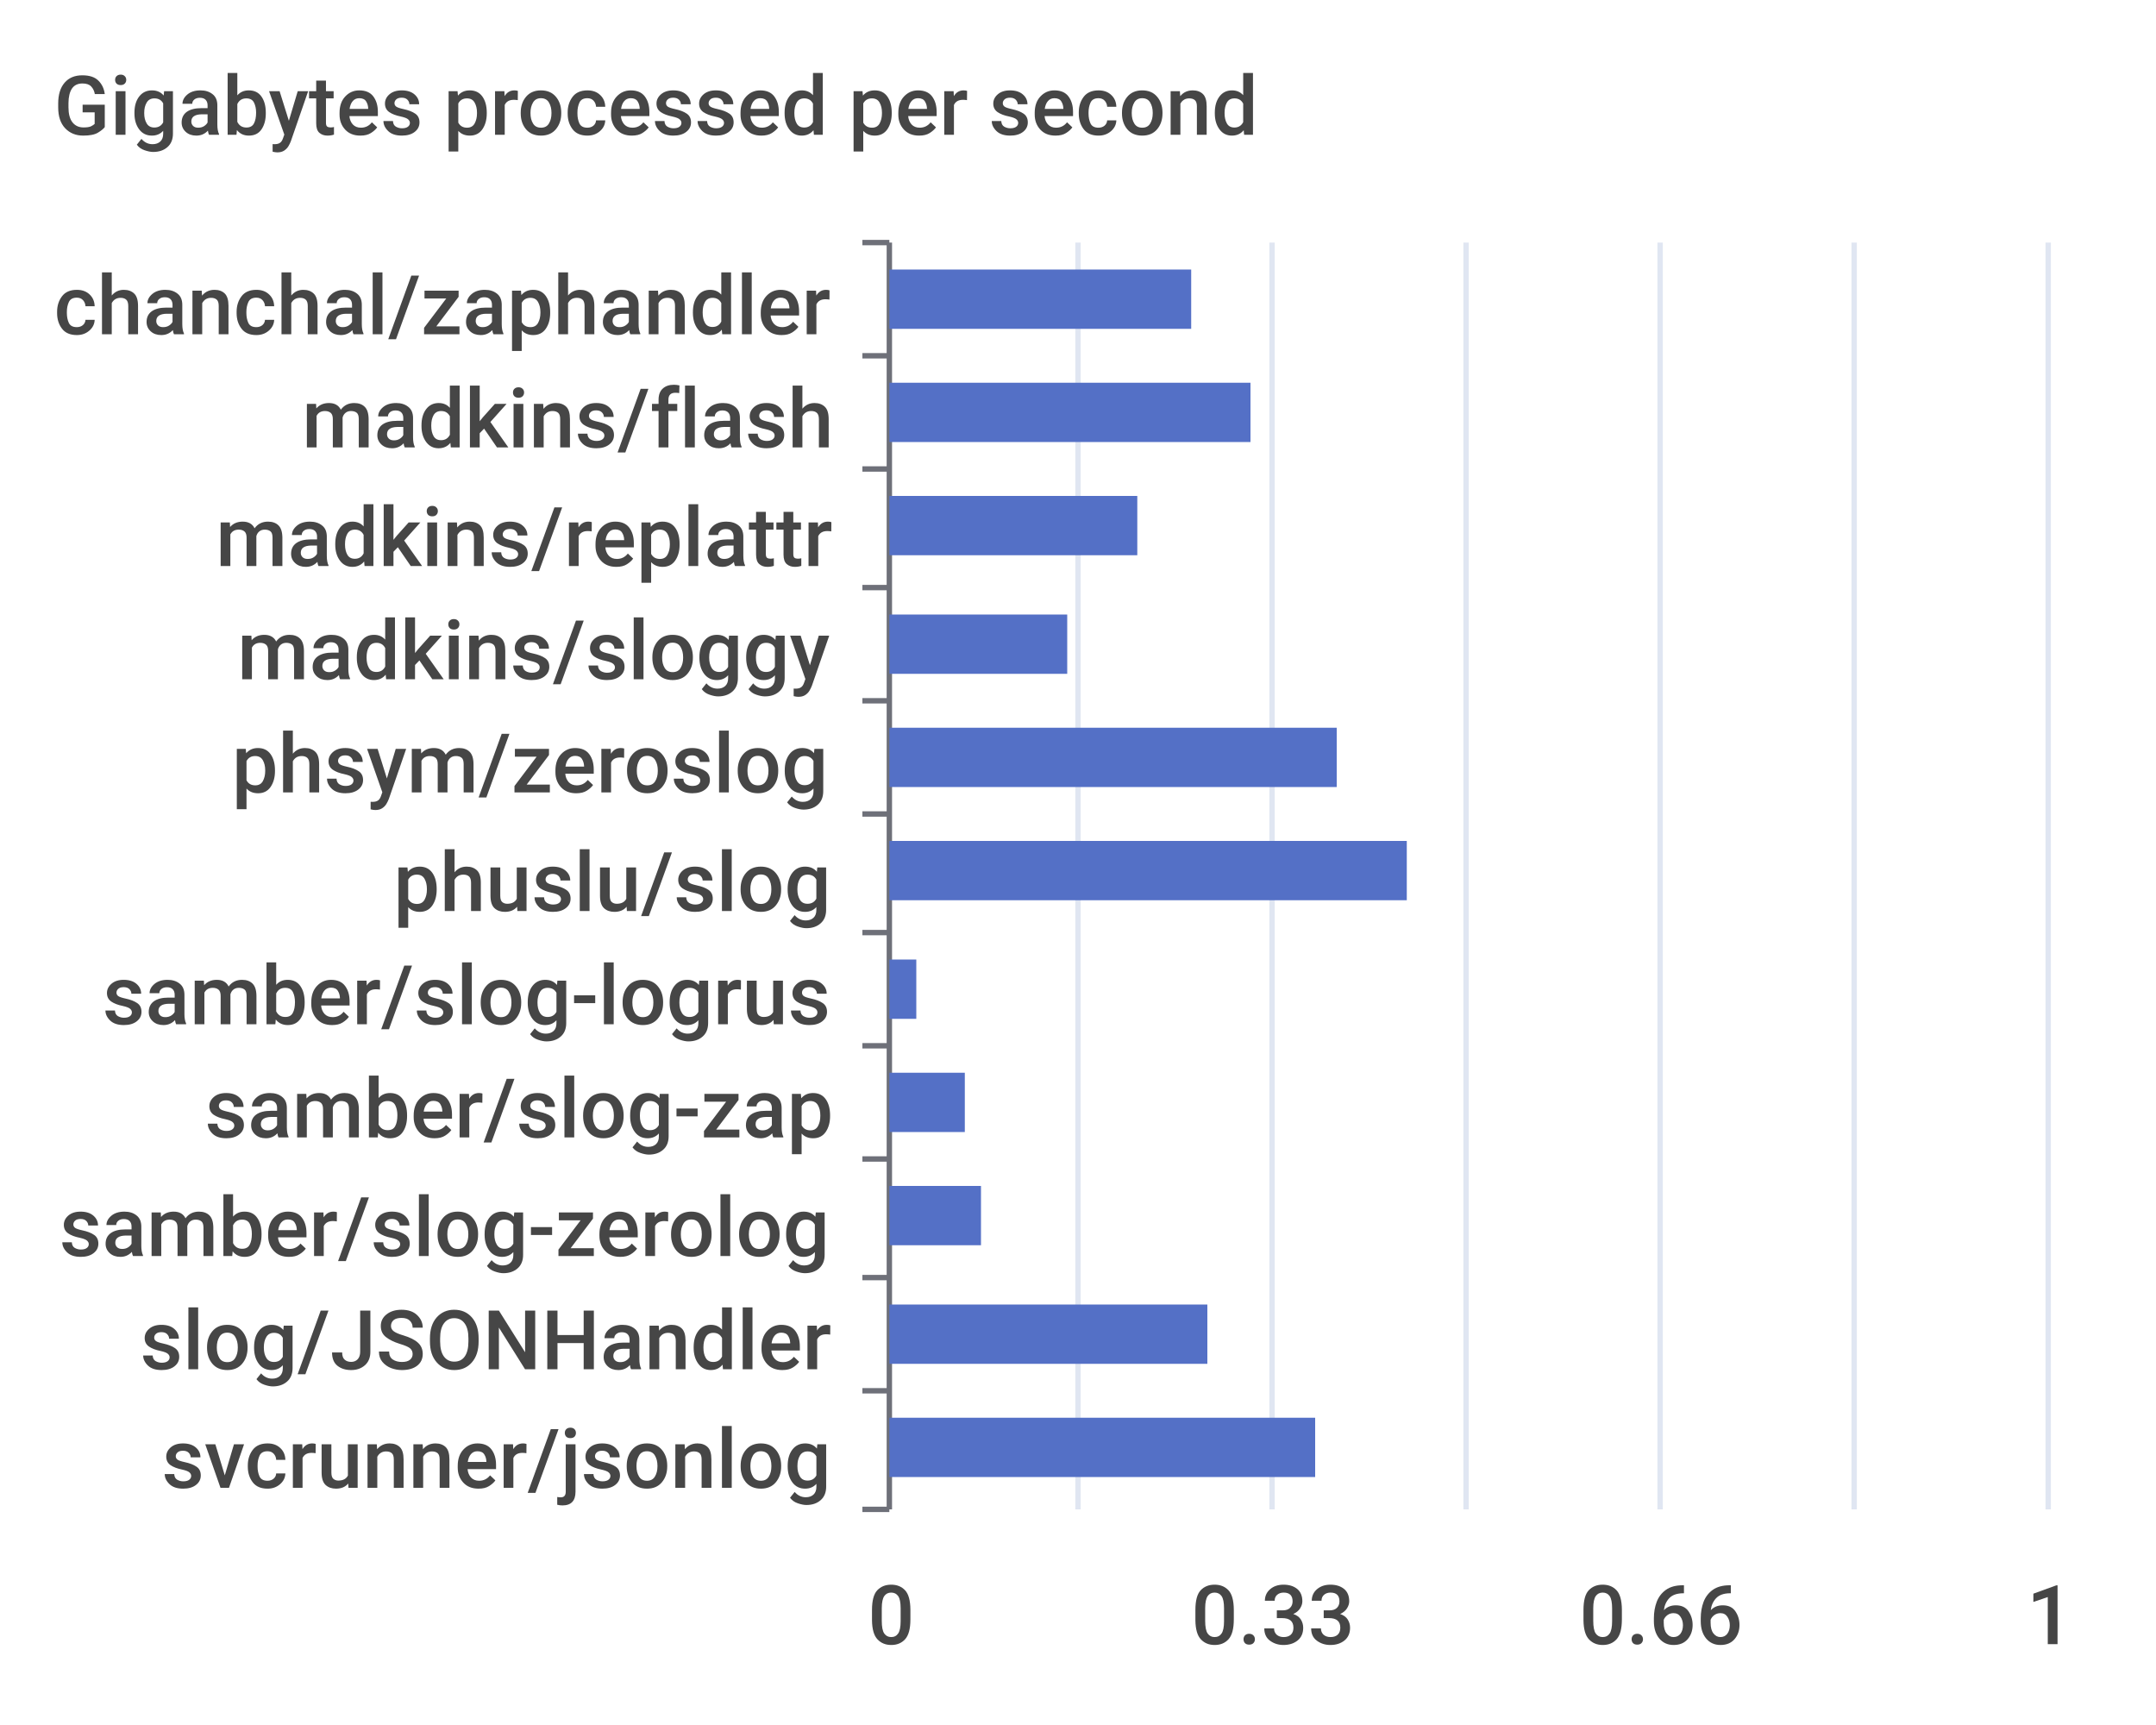
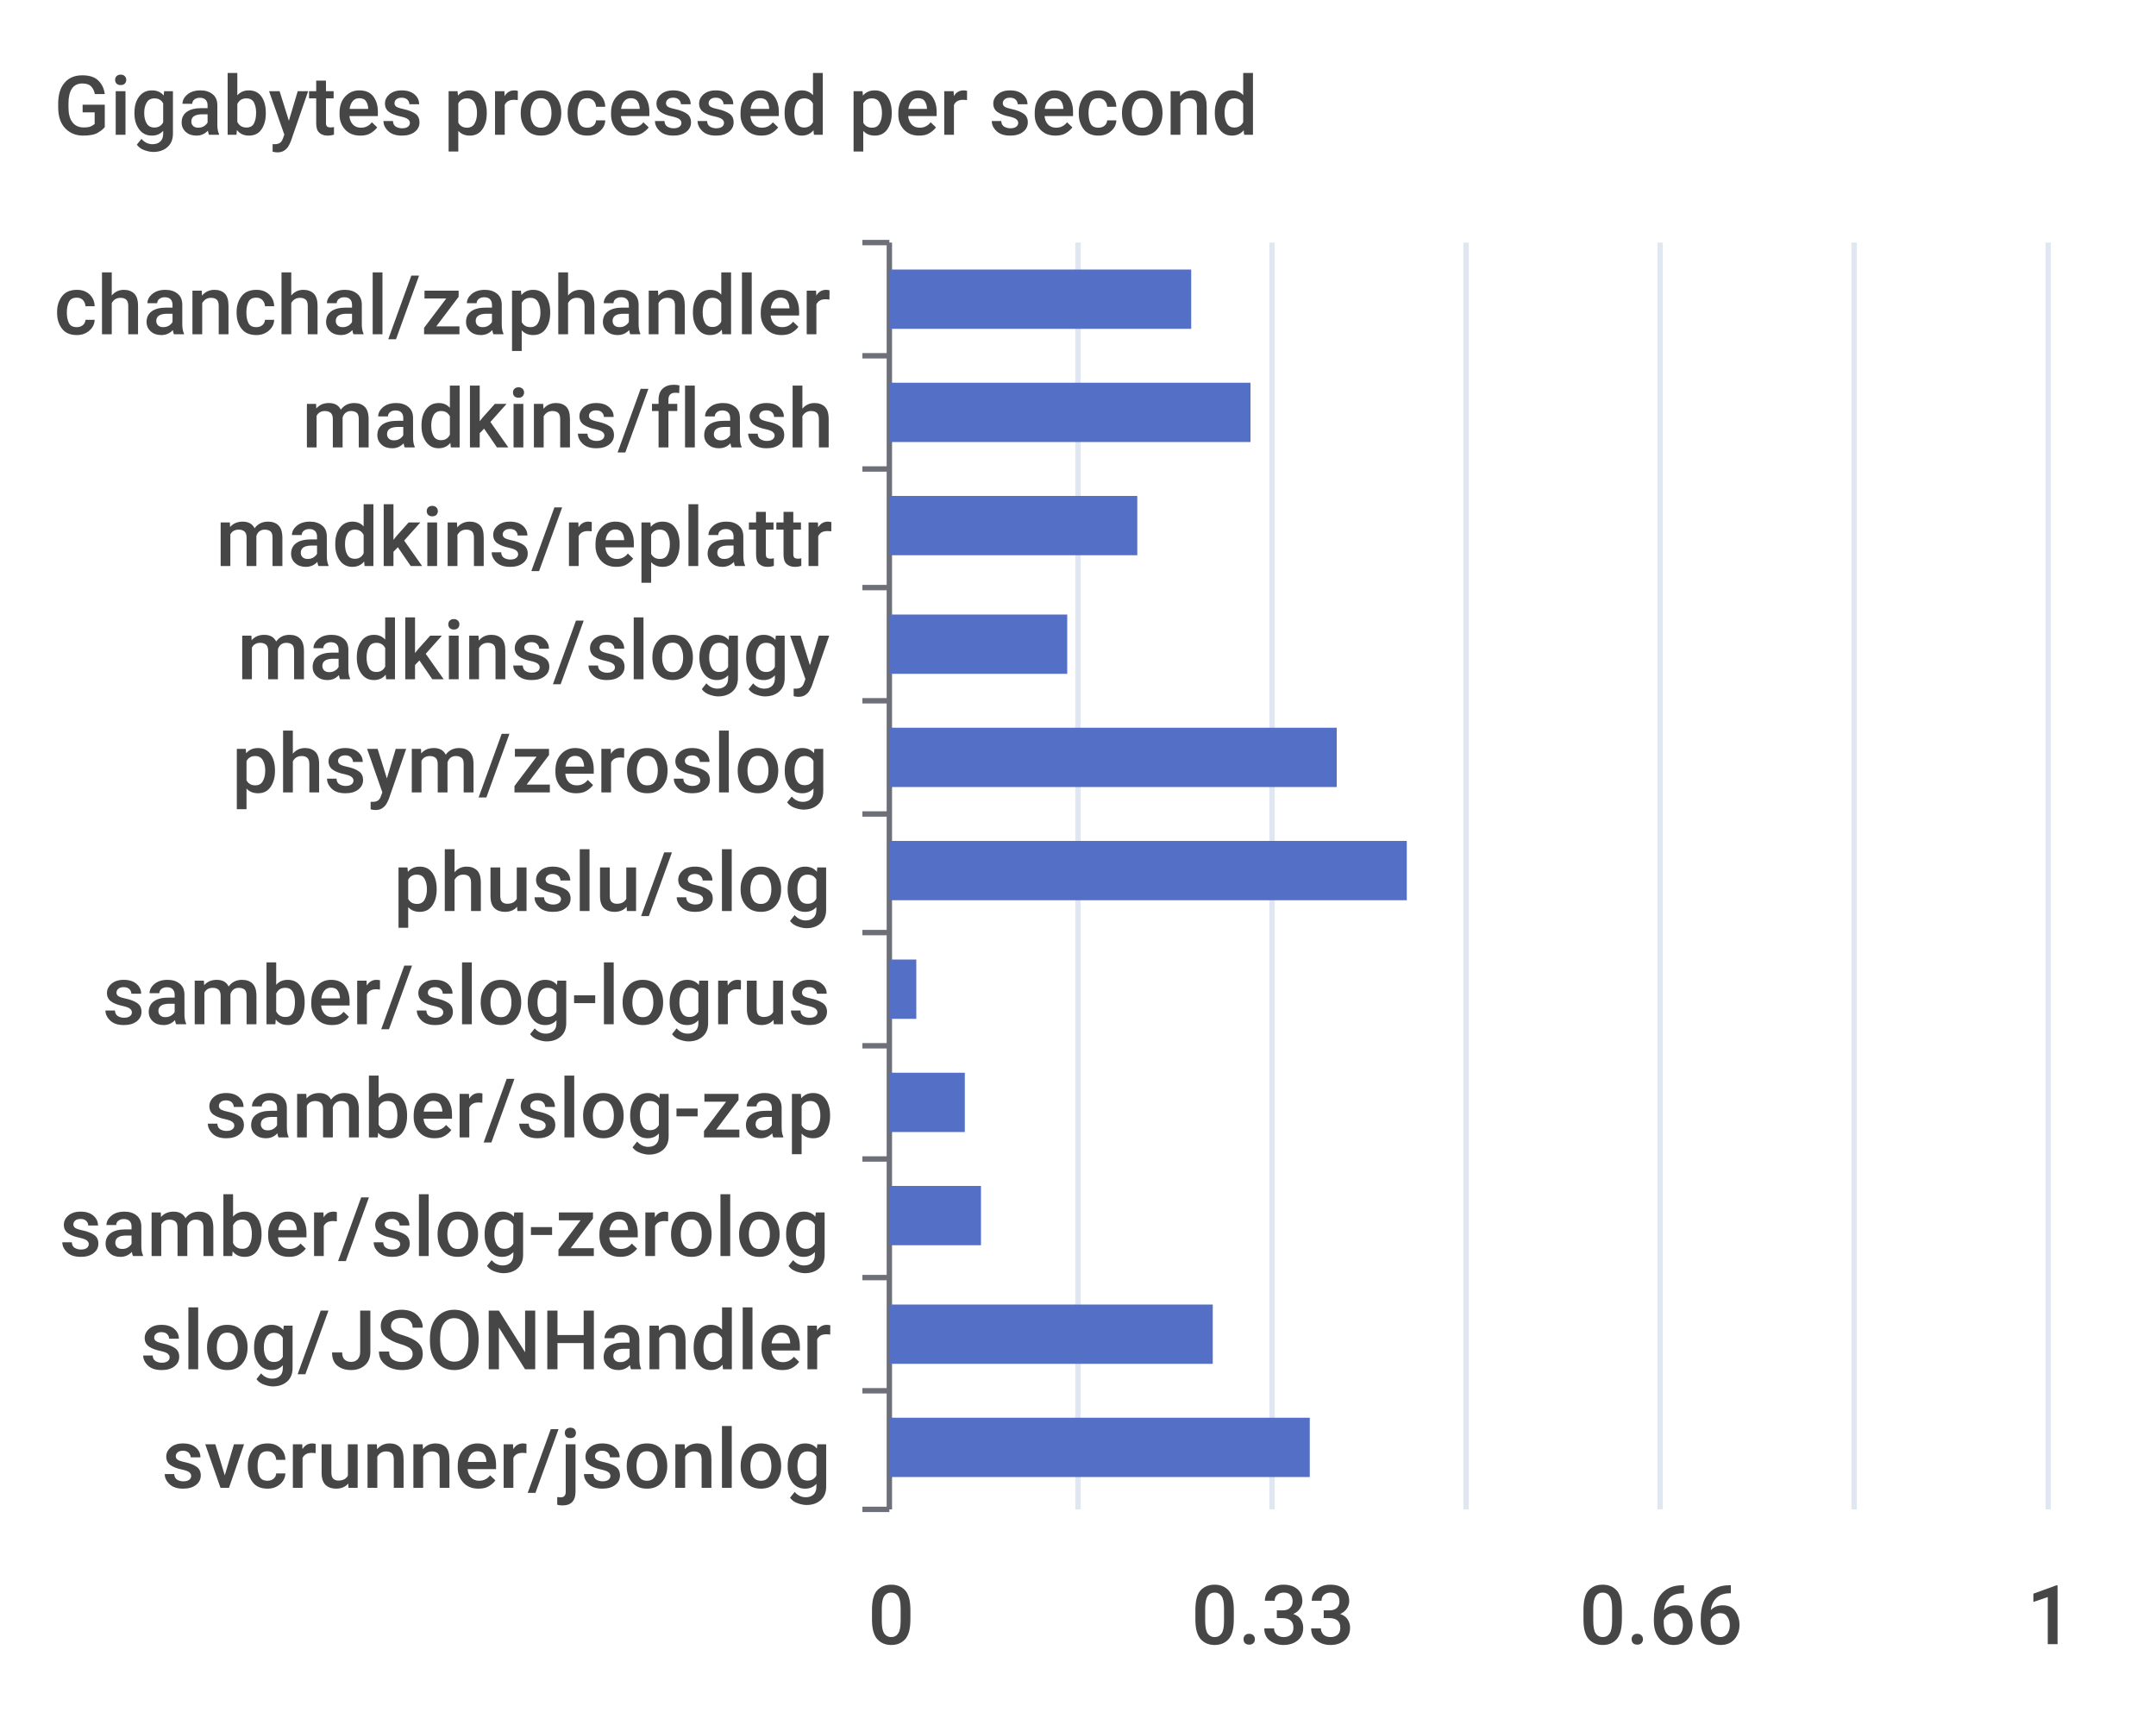
<svg xmlns="http://www.w3.org/2000/svg" width="400" height="320">\n<path d="M 0 0 L 400 0 L 400 320 L 0 320 L 0 0" style="stroke-width:0;stroke:none;fill:rgba(255,255,255,1.0)" />
  <text x="10" y="25" style="stroke-width:0;stroke:none;fill:rgba(70,70,70,1.0);font-size:15.3px;font-family:'Roboto Medium',sans-serif">Gigabytes processed per second</text>
  <path d="M 160 45 L 165 45" style="stroke-width:1;stroke:rgba(110,112,121,1.0);fill:none" />
  <path d="M 160 66 L 165 66" style="stroke-width:1;stroke:rgba(110,112,121,1.0);fill:none" />
  <path d="M 160 87 L 165 87" style="stroke-width:1;stroke:rgba(110,112,121,1.0);fill:none" />
  <path d="M 160 109 L 165 109" style="stroke-width:1;stroke:rgba(110,112,121,1.0);fill:none" />
  <path d="M 160 130 L 165 130" style="stroke-width:1;stroke:rgba(110,112,121,1.0);fill:none" />
  <path d="M 160 151 L 165 151" style="stroke-width:1;stroke:rgba(110,112,121,1.0);fill:none" />
  <path d="M 160 173 L 165 173" style="stroke-width:1;stroke:rgba(110,112,121,1.0);fill:none" />
  <path d="M 160 194 L 165 194" style="stroke-width:1;stroke:rgba(110,112,121,1.0);fill:none" />
  <path d="M 160 215 L 165 215" style="stroke-width:1;stroke:rgba(110,112,121,1.0);fill:none" />
  <path d="M 160 237 L 165 237" style="stroke-width:1;stroke:rgba(110,112,121,1.0);fill:none" />
  <path d="M 160 258 L 165 258" style="stroke-width:1;stroke:rgba(110,112,121,1.0);fill:none" />
  <path d="M 160 280 L 165 280" style="stroke-width:1;stroke:rgba(110,112,121,1.0);fill:none" />
  <path d="M 165 45 L 165 280" style="stroke-width:1;stroke:rgba(110,112,121,1.0);fill:none" />
  <text x="10" y="62" style="stroke-width:0;stroke:none;fill:rgba(70,70,70,1.0);font-size:15.3px;font-family:'Roboto Medium',sans-serif">chanchal/zaphandler</text>
  <text x="56" y="83" style="stroke-width:0;stroke:none;fill:rgba(70,70,70,1.0);font-size:15.3px;font-family:'Roboto Medium',sans-serif">madkins/flash</text>
  <text x="40" y="105" style="stroke-width:0;stroke:none;fill:rgba(70,70,70,1.0);font-size:15.3px;font-family:'Roboto Medium',sans-serif">madkins/replattr</text>
  <text x="44" y="126" style="stroke-width:0;stroke:none;fill:rgba(70,70,70,1.0);font-size:15.3px;font-family:'Roboto Medium',sans-serif">madkins/sloggy</text>
  <text x="43" y="147" style="stroke-width:0;stroke:none;fill:rgba(70,70,70,1.0);font-size:15.3px;font-family:'Roboto Medium',sans-serif">phsym/zeroslog</text>
  <text x="73" y="169" style="stroke-width:0;stroke:none;fill:rgba(70,70,70,1.0);font-size:15.3px;font-family:'Roboto Medium',sans-serif">phuslu/slog</text>
  <text x="19" y="190" style="stroke-width:0;stroke:none;fill:rgba(70,70,70,1.0);font-size:15.3px;font-family:'Roboto Medium',sans-serif">samber/slog-logrus</text>
  <text x="38" y="211" style="stroke-width:0;stroke:none;fill:rgba(70,70,70,1.0);font-size:15.3px;font-family:'Roboto Medium',sans-serif">samber/slog-zap</text>
  <text x="11" y="233" style="stroke-width:0;stroke:none;fill:rgba(70,70,70,1.0);font-size:15.3px;font-family:'Roboto Medium',sans-serif">samber/slog-zerolog</text>
  <text x="26" y="254" style="stroke-width:0;stroke:none;fill:rgba(70,70,70,1.0);font-size:15.3px;font-family:'Roboto Medium',sans-serif">slog/JSONHandler</text>
  <text x="30" y="276" style="stroke-width:0;stroke:none;fill:rgba(70,70,70,1.0);font-size:15.3px;font-family:'Roboto Medium',sans-serif">svcrunner/jsonlog</text>
  <text x="161" y="305" style="stroke-width:0;stroke:none;fill:rgba(70,70,70,1.0);font-size:15.3px;font-family:'Roboto Medium',sans-serif">0</text>
  <text x="221" y="305" style="stroke-width:0;stroke:none;fill:rgba(70,70,70,1.0);font-size:15.3px;font-family:'Roboto Medium',sans-serif">0.33</text>
  <text x="293" y="305" style="stroke-width:0;stroke:none;fill:rgba(70,70,70,1.0);font-size:15.3px;font-family:'Roboto Medium',sans-serif">0.66</text>
  <text x="376" y="305" style="stroke-width:0;stroke:none;fill:rgba(70,70,70,1.0);font-size:15.3px;font-family:'Roboto Medium',sans-serif">1</text>
  <path d="M 200 45 L 200 280" style="stroke-width:1;stroke:rgba(224,230,242,1.0);fill:none" />
  <path d="M 236 45 L 236 280" style="stroke-width:1;stroke:rgba(224,230,242,1.0);fill:none" />
  <path d="M 272 45 L 272 280" style="stroke-width:1;stroke:rgba(224,230,242,1.0);fill:none" />
  <path d="M 308 45 L 308 280" style="stroke-width:1;stroke:rgba(224,230,242,1.0);fill:none" />
  <path d="M 344 45 L 344 280" style="stroke-width:1;stroke:rgba(224,230,242,1.0);fill:none" />
  <path d="M 380 45 L 380 280" style="stroke-width:1;stroke:rgba(224,230,242,1.0);fill:none" />
-   <path d="M 165 263 L 244 263 L 244 274 L 165 274 L 165 263" style="stroke-width:0;stroke:none;fill:rgba(84,112,198,1.0)" />
-   <path d="M 165 242 L 224 242 L 224 253 L 165 253 L 165 242" style="stroke-width:0;stroke:none;fill:rgba(84,112,198,1.0)" />
+   <path d="M 165 263 L 243 263 L 243 274 L 165 274 L 165 263" style="stroke-width:0;stroke:none;fill:rgba(84,112,198,1.0)" />
+   <path d="M 165 242 L 225 242 L 225 253 L 165 253 L 165 242" style="stroke-width:0;stroke:none;fill:rgba(84,112,198,1.0)" />
  <path d="M 165 220 L 182 220 L 182 231 L 165 231 L 165 220" style="stroke-width:0;stroke:none;fill:rgba(84,112,198,1.0)" />
  <path d="M 165 199 L 179 199 L 179 210 L 165 210 L 165 199" style="stroke-width:0;stroke:none;fill:rgba(84,112,198,1.0)" />
  <path d="M 165 178 L 170 178 L 170 189 L 165 189 L 165 178" style="stroke-width:0;stroke:none;fill:rgba(84,112,198,1.0)" />
  <path d="M 165 156 L 261 156 L 261 167 L 165 167 L 165 156" style="stroke-width:0;stroke:none;fill:rgba(84,112,198,1.0)" />
  <path d="M 165 135 L 248 135 L 248 146 L 165 146 L 165 135" style="stroke-width:0;stroke:none;fill:rgba(84,112,198,1.0)" />
  <path d="M 165 114 L 198 114 L 198 125 L 165 125 L 165 114" style="stroke-width:0;stroke:none;fill:rgba(84,112,198,1.0)" />
  <path d="M 165 92 L 211 92 L 211 103 L 165 103 L 165 92" style="stroke-width:0;stroke:none;fill:rgba(84,112,198,1.0)" />
  <path d="M 165 71 L 232 71 L 232 82 L 165 82 L 165 71" style="stroke-width:0;stroke:none;fill:rgba(84,112,198,1.0)" />
  <path d="M 165 50 L 221 50 L 221 61 L 165 61 L 165 50" style="stroke-width:0;stroke:none;fill:rgba(84,112,198,1.0)" />
</svg>
